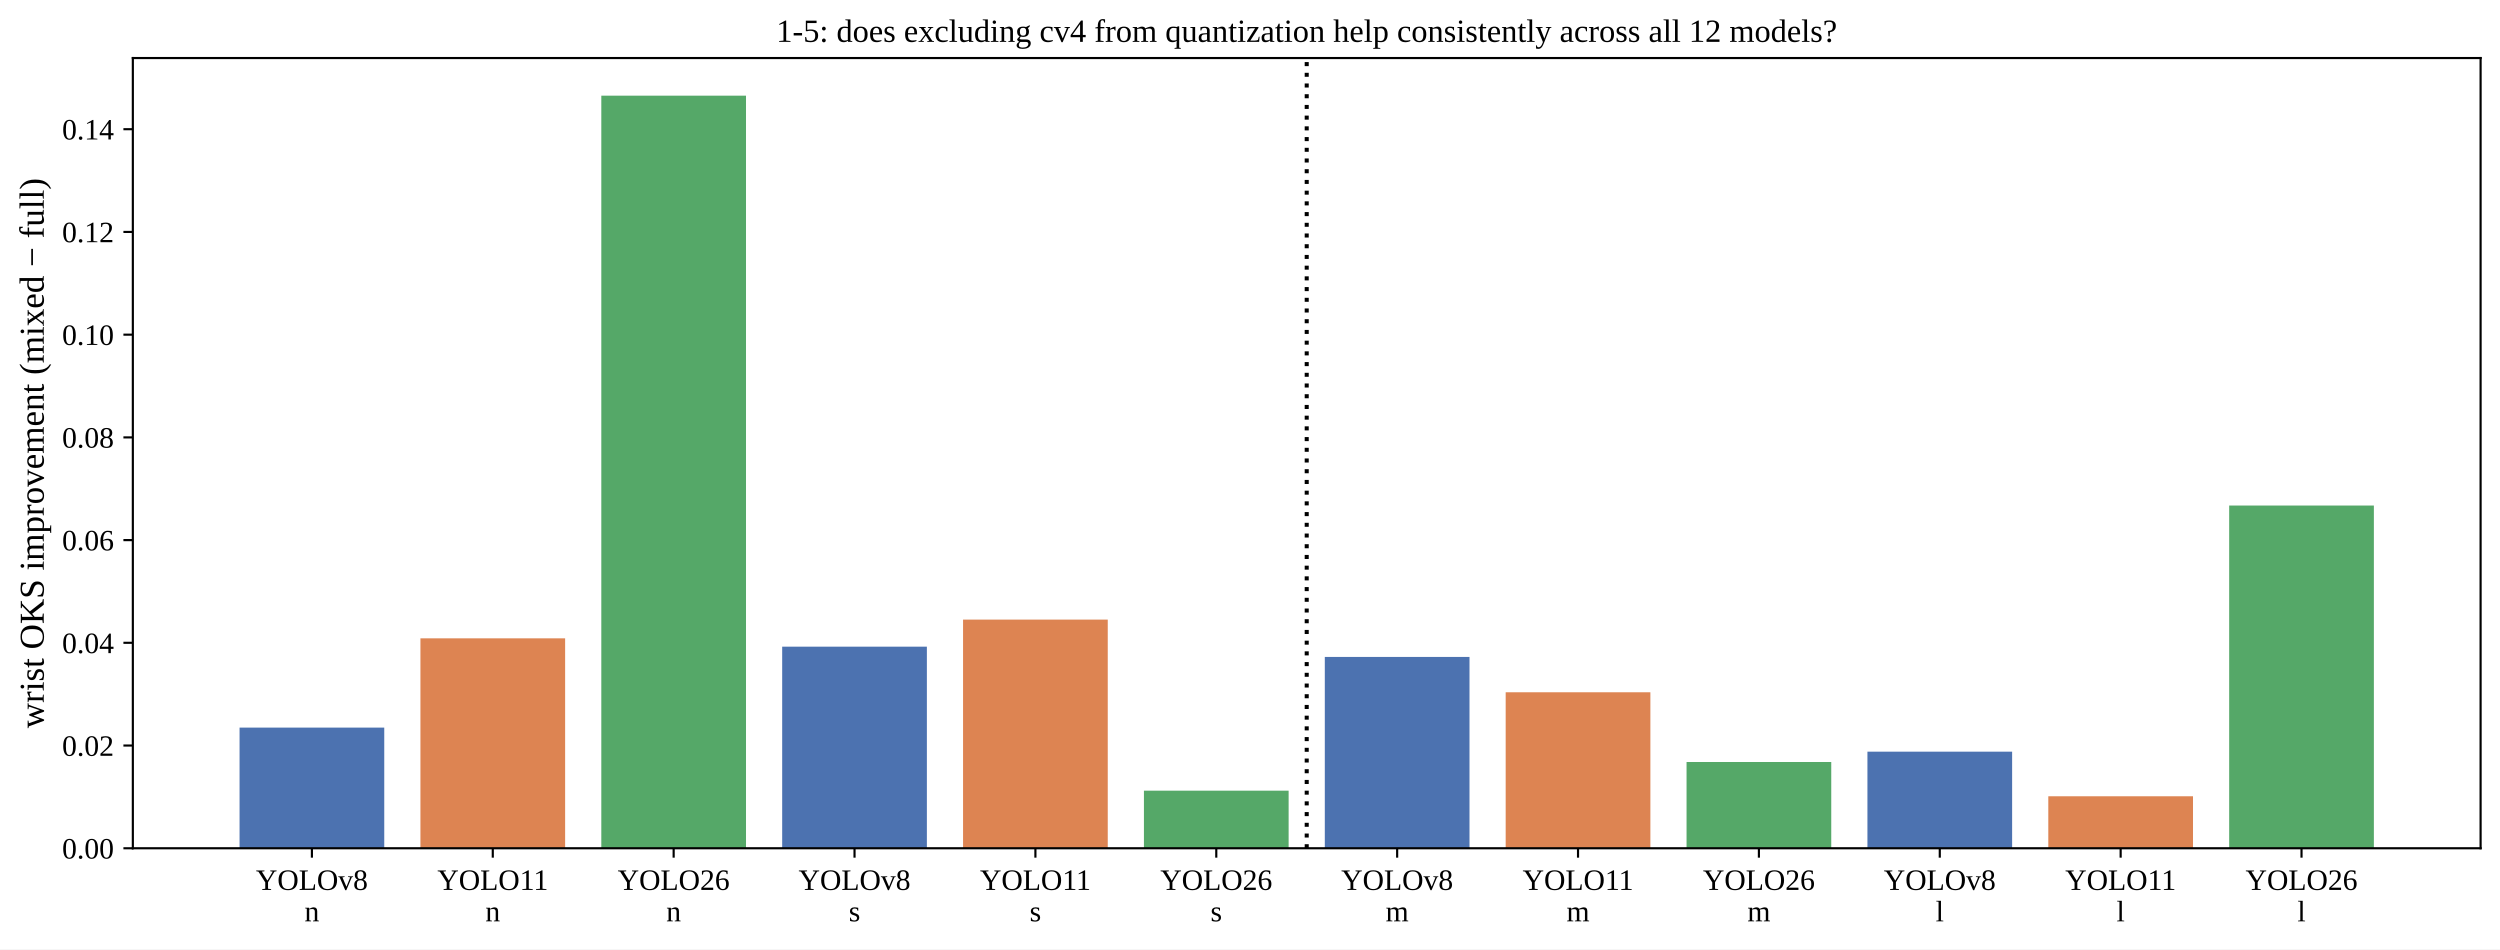
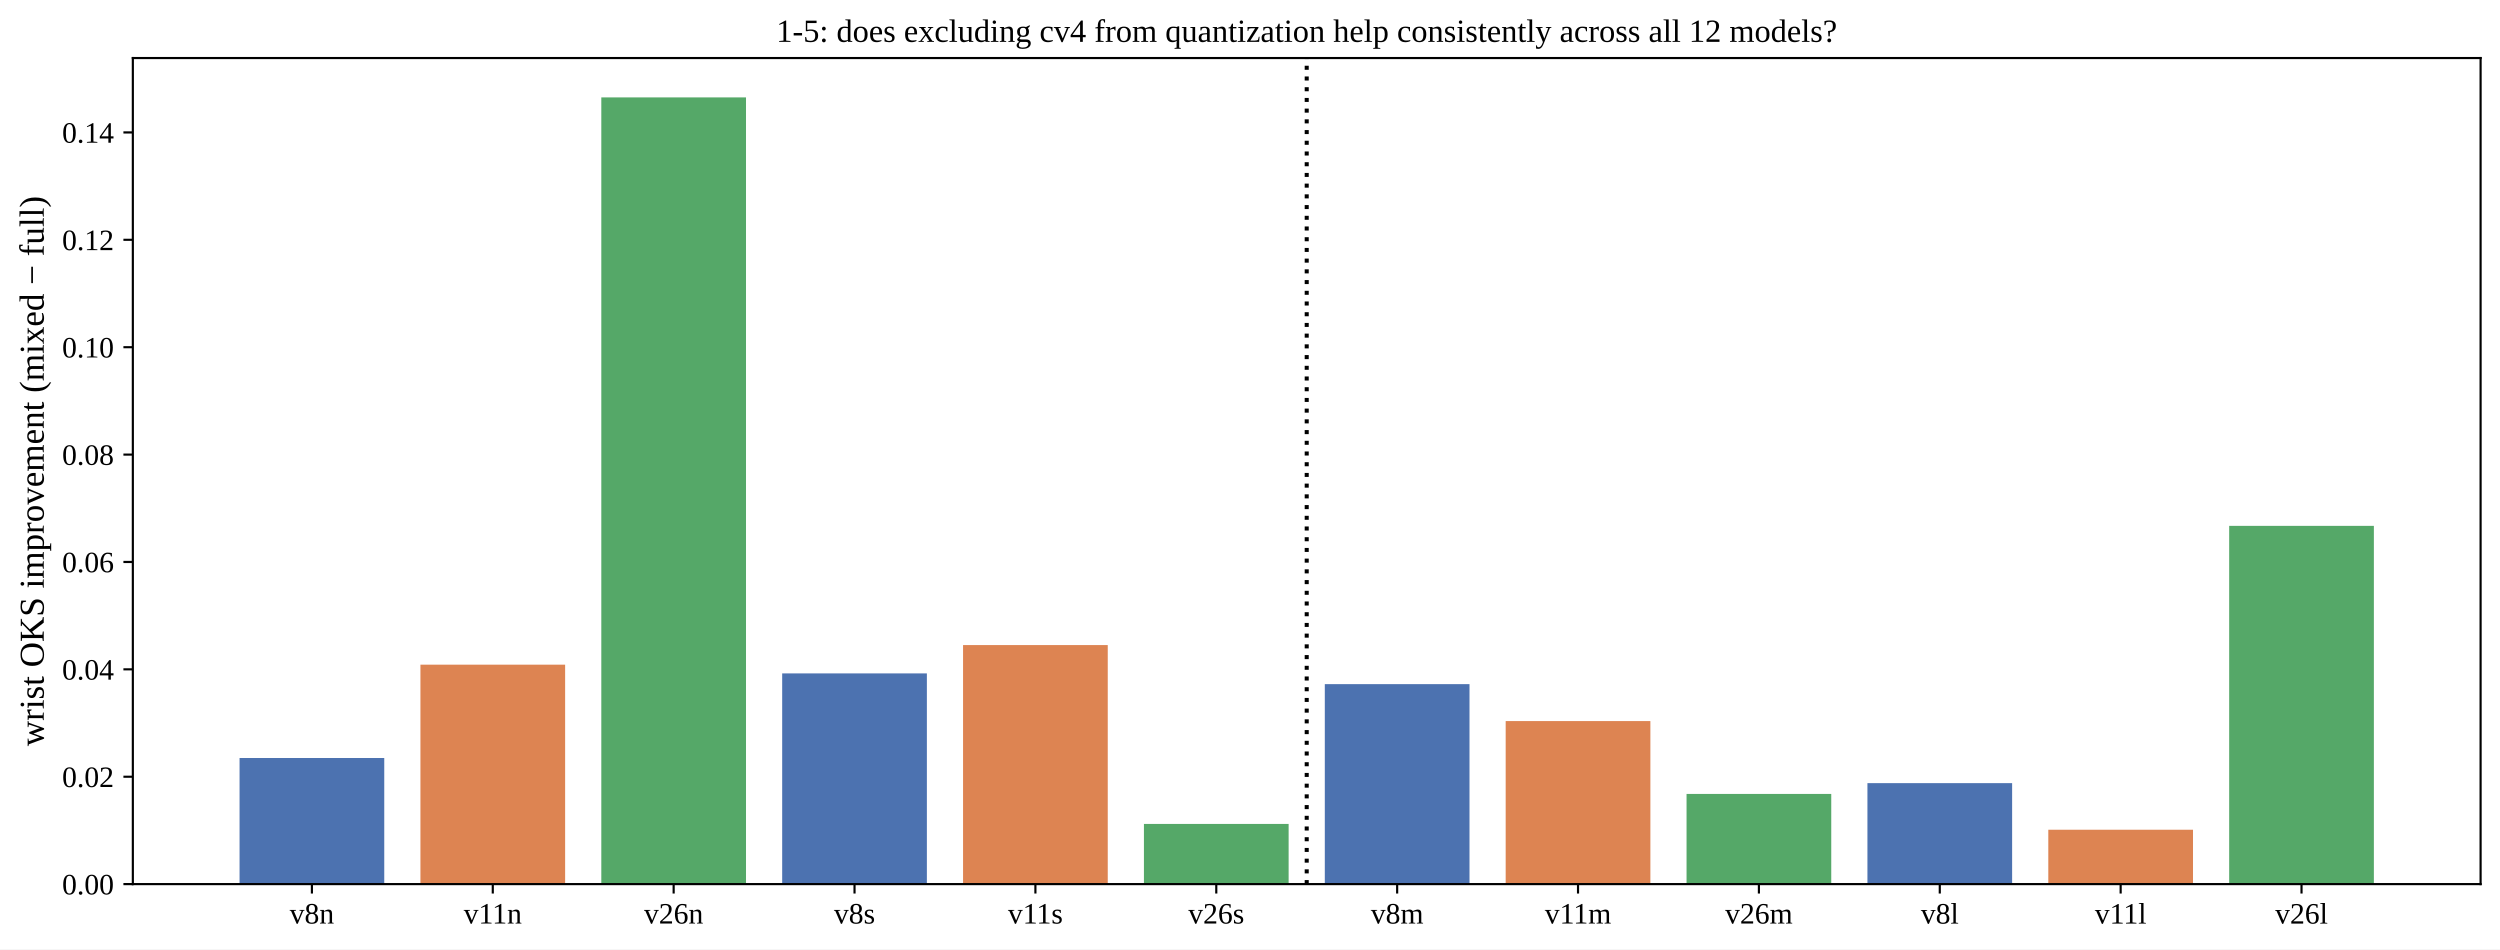
<svg xmlns="http://www.w3.org/2000/svg" xmlns:xlink="http://www.w3.org/1999/xlink" width="927.483pt" height="352.211pt" viewBox="0 0 927.483 352.211" version="1.1">
  <defs>
    <style type="text/css">*{stroke-linejoin: round; stroke-linecap: butt}</style>
  </defs>
  <g id="figure_1">
    <g id="patch_1">
      <path d="M 0 352.211  L 927.483 352.211  L 927.483 0  L 0 0  z " style="fill: #ffffff" />
    </g>
    <g id="axes_1">
      <g id="patch_2">
-         <path d="M 49.283 314.7  L 920.283 314.7  L 920.283 21.532  L 49.283 21.532  z " style="fill: #ffffff" />
+         <path d="M 49.283 327.998  L 920.283 327.998  L 920.283 21.532  L 49.283 21.532  z " style="fill: #ffffff" />
      </g>
      <g id="patch_3">
-         <path d="M 88.873 314.7  L 142.556 314.7  L 142.556 269.945  L 88.873 269.945  z " clip-path="url(#p5b68eb3c0b)" style="fill: #4c72b0" />
+         <path d="M 88.873 327.998  L 142.556 327.998  L 142.556 281.214  L 88.873 281.214  z " clip-path="url(#pfe689cd94c)" style="fill: #4c72b0" />
      </g>
      <g id="patch_4">
-         <path d="M 155.977 314.7  L 209.659 314.7  L 209.659 236.812  L 155.977 236.812  z " clip-path="url(#p5b68eb3c0b)" style="fill: #dd8452" />
+         <path d="M 155.977 327.998  L 209.659 327.998  L 209.659 246.578  L 155.977 246.578  z " clip-path="url(#pfe689cd94c)" style="fill: #dd8452" />
      </g>
      <g id="patch_5">
-         <path d="M 223.08 314.7  L 276.763 314.7  L 276.763 35.493  L 223.08 35.493  z " clip-path="url(#p5b68eb3c0b)" style="fill: #55a868" />
+         <path d="M 223.08 327.998  L 276.763 327.998  L 276.763 36.126  L 223.08 36.126  z " clip-path="url(#pfe689cd94c)" style="fill: #55a868" />
      </g>
      <g id="patch_6">
-         <path d="M 290.183 314.7  L 343.866 314.7  L 343.866 239.908  L 290.183 239.908  z " clip-path="url(#p5b68eb3c0b)" style="fill: #4c72b0" />
+         <path d="M 290.183 327.998  L 343.866 327.998  L 343.866 249.814  L 290.183 249.814  z " clip-path="url(#pfe689cd94c)" style="fill: #4c72b0" />
      </g>
      <g id="patch_7">
-         <path d="M 357.286 314.7  L 410.969 314.7  L 410.969 229.87  L 357.286 229.87  z " clip-path="url(#p5b68eb3c0b)" style="fill: #dd8452" />
+         <path d="M 357.286 327.998  L 410.969 327.998  L 410.969 239.321  L 357.286 239.321  z " clip-path="url(#pfe689cd94c)" style="fill: #dd8452" />
      </g>
      <g id="patch_8">
-         <path d="M 424.39 314.7  L 478.072 314.7  L 478.072 293.344  L 424.39 293.344  z " clip-path="url(#p5b68eb3c0b)" style="fill: #55a868" />
+         <path d="M 424.39 327.998  L 478.072 327.998  L 478.072 305.674  L 424.39 305.674  z " clip-path="url(#pfe689cd94c)" style="fill: #55a868" />
      </g>
      <g id="patch_9">
-         <path d="M 491.493 314.7  L 545.175 314.7  L 545.175 243.73  L 491.493 243.73  z " clip-path="url(#p5b68eb3c0b)" style="fill: #4c72b0" />
+         <path d="M 491.493 327.998  L 545.175 327.998  L 545.175 253.809  L 491.493 253.809  z " clip-path="url(#pfe689cd94c)" style="fill: #4c72b0" />
      </g>
      <g id="patch_10">
-         <path d="M 558.596 314.7  L 612.279 314.7  L 612.279 256.831  L 558.596 256.831  z " clip-path="url(#p5b68eb3c0b)" style="fill: #dd8452" />
+         <path d="M 558.596 327.998  L 612.279 327.998  L 612.279 267.505  L 558.596 267.505  z " clip-path="url(#pfe689cd94c)" style="fill: #dd8452" />
      </g>
      <g id="patch_11">
-         <path d="M 625.699 314.7  L 679.382 314.7  L 679.382 282.698  L 625.699 282.698  z " clip-path="url(#p5b68eb3c0b)" style="fill: #55a868" />
+         <path d="M 625.699 327.998  L 679.382 327.998  L 679.382 294.545  L 625.699 294.545  z " clip-path="url(#pfe689cd94c)" style="fill: #55a868" />
      </g>
      <g id="patch_12">
-         <path d="M 692.803 314.7  L 746.485 314.7  L 746.485 278.86  L 692.803 278.86  z " clip-path="url(#p5b68eb3c0b)" style="fill: #4c72b0" />
+         <path d="M 692.803 327.998  L 746.485 327.998  L 746.485 290.533  L 692.803 290.533  z " clip-path="url(#pfe689cd94c)" style="fill: #4c72b0" />
      </g>
      <g id="patch_13">
-         <path d="M 759.906 314.7  L 813.588 314.7  L 813.588 295.414  L 759.906 295.414  z " clip-path="url(#p5b68eb3c0b)" style="fill: #dd8452" />
+         <path d="M 759.906 327.998  L 813.588 327.998  L 813.588 307.838  L 759.906 307.838  z " clip-path="url(#pfe689cd94c)" style="fill: #dd8452" />
      </g>
      <g id="patch_14">
-         <path d="M 827.009 314.7  L 880.692 314.7  L 880.692 187.557  L 827.009 187.557  z " clip-path="url(#p5b68eb3c0b)" style="fill: #55a868" />
+         <path d="M 827.009 327.998  L 880.692 327.998  L 880.692 195.088  L 827.009 195.088  z " clip-path="url(#pfe689cd94c)" style="fill: #55a868" />
      </g>
      <g id="matplotlib.axis_1">
        <g id="xtick_1">
          <g id="line2d_1">
            <defs>
-               <path id="m1d5f6656e9" d="M 0 0  L 0 3.5  " style="stroke: #000000; stroke-width: 0.8" />
+               <path id="m8c117130fd" d="M 0 0  L 0 3.5  " style="stroke: #000000; stroke-width: 0.8" />
            </defs>
            <g>
-               <use xlink:href="#m1d5f6656e9" x="115.715" y="314.7" style="stroke: #000000; stroke-width: 0.8" />
+               <use xlink:href="#m8c117130fd" x="115.715" y="327.998" style="stroke: #000000; stroke-width: 0.8" />
            </g>
          </g>
          <g id="text_1">
-             <text style="font-size: 11px; font-family: 'Times New Roman'" transform="translate(94.93935 330.1511)">YOLOv8</text>
-             <text style="font-size: 11px; font-family: 'Times New Roman'" transform="translate(112.9647 341.801)">n</text>
+             <text style="font-size: 11px; font-family: 'Times New Roman'; text-anchor: middle" x="115.715" y="342.625" transform="rotate(-0 115.7147 342.6254)">v8n</text>
          </g>
        </g>
        <g id="xtick_2">
          <g id="line2d_2">
            <g>
-               <use xlink:href="#m1d5f6656e9" x="182.818" y="314.7" style="stroke: #000000; stroke-width: 0.8" />
+               <use xlink:href="#m8c117130fd" x="182.818" y="327.998" style="stroke: #000000; stroke-width: 0.8" />
            </g>
          </g>
          <g id="text_2">
-             <text style="font-size: 11px; font-family: 'Times New Roman'" transform="translate(162.2463 330.1511)">YOLO11</text>
-             <text style="font-size: 11px; font-family: 'Times New Roman'" transform="translate(180.068 341.801)">n</text>
+             <text style="font-size: 11px; font-family: 'Times New Roman'; text-anchor: middle" x="182.818" y="342.625" transform="rotate(-0 182.818 342.6254)">v11n</text>
          </g>
        </g>
        <g id="xtick_3">
          <g id="line2d_3">
            <g>
-               <use xlink:href="#m1d5f6656e9" x="249.921" y="314.7" style="stroke: #000000; stroke-width: 0.8" />
+               <use xlink:href="#m8c117130fd" x="249.921" y="327.998" style="stroke: #000000; stroke-width: 0.8" />
            </g>
          </g>
          <g id="text_3">
-             <text style="font-size: 11px; font-family: 'Times New Roman'" transform="translate(229.1458 330.1511)">YOLO26</text>
-             <text style="font-size: 11px; font-family: 'Times New Roman'" transform="translate(247.1712 341.801)">n</text>
+             <text style="font-size: 11px; font-family: 'Times New Roman'; text-anchor: middle" x="249.921" y="342.625" transform="rotate(-0 249.9212 342.6254)">v26n</text>
          </g>
        </g>
        <g id="xtick_4">
          <g id="line2d_4">
            <g>
-               <use xlink:href="#m1d5f6656e9" x="317.024" y="314.7" style="stroke: #000000; stroke-width: 0.8" />
+               <use xlink:href="#m8c117130fd" x="317.024" y="327.998" style="stroke: #000000; stroke-width: 0.8" />
            </g>
          </g>
          <g id="text_4">
-             <text style="font-size: 11px; font-family: 'Times New Roman'" transform="translate(296.2491 330.1511)">YOLOv8</text>
-             <text style="font-size: 11px; font-family: 'Times New Roman'" transform="translate(314.8837 341.801)">s</text>
+             <text style="font-size: 11px; font-family: 'Times New Roman'; text-anchor: middle" x="317.024" y="342.625" transform="rotate(-0 317.0245 342.6254)">v8s</text>
          </g>
        </g>
        <g id="xtick_5">
          <g id="line2d_5">
            <g>
-               <use xlink:href="#m1d5f6656e9" x="384.128" y="314.7" style="stroke: #000000; stroke-width: 0.8" />
+               <use xlink:href="#m8c117130fd" x="384.128" y="327.998" style="stroke: #000000; stroke-width: 0.8" />
            </g>
          </g>
          <g id="text_5">
-             <text style="font-size: 11px; font-family: 'Times New Roman'" transform="translate(363.556 330.1511)">YOLO11</text>
-             <text style="font-size: 11px; font-family: 'Times New Roman'" transform="translate(381.987 341.801)">s</text>
+             <text style="font-size: 11px; font-family: 'Times New Roman'; text-anchor: middle" x="384.128" y="342.625" transform="rotate(-0 384.1277 342.6254)">v11s</text>
          </g>
        </g>
        <g id="xtick_6">
          <g id="line2d_6">
            <g>
-               <use xlink:href="#m1d5f6656e9" x="451.231" y="314.7" style="stroke: #000000; stroke-width: 0.8" />
+               <use xlink:href="#m8c117130fd" x="451.231" y="327.998" style="stroke: #000000; stroke-width: 0.8" />
            </g>
          </g>
          <g id="text_6">
-             <text style="font-size: 11px; font-family: 'Times New Roman'" transform="translate(430.4555 330.1511)">YOLO26</text>
-             <text style="font-size: 11px; font-family: 'Times New Roman'" transform="translate(449.0902 341.801)">s</text>
+             <text style="font-size: 11px; font-family: 'Times New Roman'; text-anchor: middle" x="451.231" y="342.625" transform="rotate(-0 451.2309 342.6254)">v26s</text>
          </g>
        </g>
        <g id="xtick_7">
          <g id="line2d_7">
            <g>
-               <use xlink:href="#m1d5f6656e9" x="518.334" y="314.7" style="stroke: #000000; stroke-width: 0.8" />
+               <use xlink:href="#m8c117130fd" x="518.334" y="327.998" style="stroke: #000000; stroke-width: 0.8" />
            </g>
          </g>
          <g id="text_7">
-             <text style="font-size: 11px; font-family: 'Times New Roman'" transform="translate(497.5588 330.1511)">YOLOv8</text>
-             <text style="font-size: 11px; font-family: 'Times New Roman'" transform="translate(514.0562 341.801)">m</text>
+             <text style="font-size: 11px; font-family: 'Times New Roman'; text-anchor: middle" x="518.334" y="342.625" transform="rotate(-0 518.3342 342.6254)">v8m</text>
          </g>
        </g>
        <g id="xtick_8">
          <g id="line2d_8">
            <g>
-               <use xlink:href="#m1d5f6656e9" x="585.437" y="314.7" style="stroke: #000000; stroke-width: 0.8" />
+               <use xlink:href="#m8c117130fd" x="585.437" y="327.998" style="stroke: #000000; stroke-width: 0.8" />
            </g>
          </g>
          <g id="text_8">
-             <text style="font-size: 11px; font-family: 'Times New Roman'" transform="translate(564.8657 330.1511)">YOLO11</text>
-             <text style="font-size: 11px; font-family: 'Times New Roman'" transform="translate(581.1594 341.801)">m</text>
+             <text style="font-size: 11px; font-family: 'Times New Roman'; text-anchor: middle" x="585.437" y="342.625" transform="rotate(-0 585.4374 342.6254)">v11m</text>
          </g>
        </g>
        <g id="xtick_9">
          <g id="line2d_9">
            <g>
-               <use xlink:href="#m1d5f6656e9" x="652.541" y="314.7" style="stroke: #000000; stroke-width: 0.8" />
+               <use xlink:href="#m8c117130fd" x="652.541" y="327.998" style="stroke: #000000; stroke-width: 0.8" />
            </g>
          </g>
          <g id="text_9">
-             <text style="font-size: 11px; font-family: 'Times New Roman'" transform="translate(631.7652 330.1511)">YOLO26</text>
-             <text style="font-size: 11px; font-family: 'Times New Roman'" transform="translate(648.2627 341.801)">m</text>
+             <text style="font-size: 11px; font-family: 'Times New Roman'; text-anchor: middle" x="652.541" y="342.625" transform="rotate(-0 652.5406 342.6254)">v26m</text>
          </g>
        </g>
        <g id="xtick_10">
          <g id="line2d_10">
            <g>
-               <use xlink:href="#m1d5f6656e9" x="719.644" y="314.7" style="stroke: #000000; stroke-width: 0.8" />
+               <use xlink:href="#m8c117130fd" x="719.644" y="327.998" style="stroke: #000000; stroke-width: 0.8" />
            </g>
          </g>
          <g id="text_10">
-             <text style="font-size: 11px; font-family: 'Times New Roman'" transform="translate(698.8685 330.1511)">YOLOv8</text>
-             <text style="font-size: 11px; font-family: 'Times New Roman'" transform="translate(718.1159 341.8121)">l</text>
+             <text style="font-size: 11px; font-family: 'Times New Roman'; text-anchor: middle" x="719.644" y="342.637" transform="rotate(-0 719.6439 342.6366)">v8l</text>
          </g>
        </g>
        <g id="xtick_11">
          <g id="line2d_11">
            <g>
-               <use xlink:href="#m1d5f6656e9" x="786.747" y="314.7" style="stroke: #000000; stroke-width: 0.8" />
+               <use xlink:href="#m8c117130fd" x="786.747" y="327.998" style="stroke: #000000; stroke-width: 0.8" />
            </g>
          </g>
          <g id="text_11">
-             <text style="font-size: 11px; font-family: 'Times New Roman'" transform="translate(766.1754 330.1511)">YOLO11</text>
-             <text style="font-size: 11px; font-family: 'Times New Roman'" transform="translate(785.2191 341.8121)">l</text>
+             <text style="font-size: 11px; font-family: 'Times New Roman'; text-anchor: middle" x="786.747" y="342.637" transform="rotate(-0 786.7471 342.6366)">v11l</text>
          </g>
        </g>
        <g id="xtick_12">
          <g id="line2d_12">
            <g>
-               <use xlink:href="#m1d5f6656e9" x="853.85" y="314.7" style="stroke: #000000; stroke-width: 0.8" />
+               <use xlink:href="#m8c117130fd" x="853.85" y="327.998" style="stroke: #000000; stroke-width: 0.8" />
            </g>
          </g>
          <g id="text_12">
-             <text style="font-size: 11px; font-family: 'Times New Roman'" transform="translate(833.0749 330.1511)">YOLO26</text>
-             <text style="font-size: 11px; font-family: 'Times New Roman'" transform="translate(852.3224 341.8121)">l</text>
+             <text style="font-size: 11px; font-family: 'Times New Roman'; text-anchor: middle" x="853.85" y="342.637" transform="rotate(-0 853.8503 342.6366)">v26l</text>
          </g>
        </g>
      </g>
      <g id="matplotlib.axis_2">
        <g id="ytick_1">
          <g id="line2d_13">
            <defs>
-               <path id="m2093ad5bcd" d="M 0 0  L -3.5 0  " style="stroke: #000000; stroke-width: 0.8" />
+               <path id="m33fd2245bf" d="M 0 0  L -3.5 0  " style="stroke: #000000; stroke-width: 0.8" />
            </defs>
            <g>
-               <use xlink:href="#m2093ad5bcd" x="49.283" y="314.7" style="stroke: #000000; stroke-width: 0.8" />
+               <use xlink:href="#m33fd2245bf" x="49.283" y="327.998" style="stroke: #000000; stroke-width: 0.8" />
            </g>
          </g>
          <g id="text_13">
-             <text style="font-size: 11px; font-family: 'Times New Roman'; text-anchor: end" x="42.283" y="318.513" transform="rotate(-0 42.28254 318.5131)">0.00</text>
+             <text style="font-size: 11px; font-family: 'Times New Roman'; text-anchor: end" x="42.283" y="331.812" transform="rotate(-0 42.28254 331.812)">0.00</text>
          </g>
        </g>
        <g id="ytick_2">
          <g id="line2d_14">
            <g>
-               <use xlink:href="#m2093ad5bcd" x="49.283" y="276.591" style="stroke: #000000; stroke-width: 0.8" />
+               <use xlink:href="#m33fd2245bf" x="49.283" y="288.161" style="stroke: #000000; stroke-width: 0.8" />
            </g>
          </g>
          <g id="text_14">
-             <text style="font-size: 11px; font-family: 'Times New Roman'; text-anchor: end" x="42.283" y="280.404" transform="rotate(-0 42.28254 280.4042)">0.02</text>
+             <text style="font-size: 11px; font-family: 'Times New Roman'; text-anchor: end" x="42.283" y="291.974" transform="rotate(-0 42.28254 291.9743)">0.02</text>
          </g>
        </g>
        <g id="ytick_3">
          <g id="line2d_15">
            <g>
-               <use xlink:href="#m2093ad5bcd" x="49.283" y="238.482" style="stroke: #000000; stroke-width: 0.8" />
+               <use xlink:href="#m33fd2245bf" x="49.283" y="248.323" style="stroke: #000000; stroke-width: 0.8" />
            </g>
          </g>
          <g id="text_15">
-             <text style="font-size: 11px; font-family: 'Times New Roman'; text-anchor: end" x="42.283" y="242.295" transform="rotate(-0 42.28254 242.2952)">0.04</text>
+             <text style="font-size: 11px; font-family: 'Times New Roman'; text-anchor: end" x="42.283" y="252.137" transform="rotate(-0 42.28254 252.1366)">0.04</text>
          </g>
        </g>
        <g id="ytick_4">
          <g id="line2d_16">
            <g>
-               <use xlink:href="#m2093ad5bcd" x="49.283" y="200.373" style="stroke: #000000; stroke-width: 0.8" />
+               <use xlink:href="#m33fd2245bf" x="49.283" y="208.485" style="stroke: #000000; stroke-width: 0.8" />
            </g>
          </g>
          <g id="text_16">
-             <text style="font-size: 11px; font-family: 'Times New Roman'; text-anchor: end" x="42.283" y="204.186" transform="rotate(-0 42.28254 204.1863)">0.06</text>
+             <text style="font-size: 11px; font-family: 'Times New Roman'; text-anchor: end" x="42.283" y="212.299" transform="rotate(-0 42.28254 212.2989)">0.06</text>
          </g>
        </g>
        <g id="ytick_5">
          <g id="line2d_17">
            <g>
-               <use xlink:href="#m2093ad5bcd" x="49.283" y="162.264" style="stroke: #000000; stroke-width: 0.8" />
+               <use xlink:href="#m33fd2245bf" x="49.283" y="168.648" style="stroke: #000000; stroke-width: 0.8" />
            </g>
          </g>
          <g id="text_17">
-             <text style="font-size: 11px; font-family: 'Times New Roman'; text-anchor: end" x="42.283" y="166.077" transform="rotate(-0 42.28254 166.0773)">0.08</text>
+             <text style="font-size: 11px; font-family: 'Times New Roman'; text-anchor: end" x="42.283" y="172.461" transform="rotate(-0 42.28254 172.4612)">0.08</text>
          </g>
        </g>
        <g id="ytick_6">
          <g id="line2d_18">
            <g>
-               <use xlink:href="#m2093ad5bcd" x="49.283" y="124.155" style="stroke: #000000; stroke-width: 0.8" />
+               <use xlink:href="#m33fd2245bf" x="49.283" y="128.81" style="stroke: #000000; stroke-width: 0.8" />
            </g>
          </g>
          <g id="text_18">
-             <text style="font-size: 11px; font-family: 'Times New Roman'; text-anchor: end" x="42.283" y="127.968" transform="rotate(-0 42.28254 127.9683)">0.10</text>
+             <text style="font-size: 11px; font-family: 'Times New Roman'; text-anchor: end" x="42.283" y="132.624" transform="rotate(-0 42.28254 132.6236)">0.10</text>
          </g>
        </g>
        <g id="ytick_7">
          <g id="line2d_19">
            <g>
-               <use xlink:href="#m2093ad5bcd" x="49.283" y="86.046" style="stroke: #000000; stroke-width: 0.8" />
+               <use xlink:href="#m33fd2245bf" x="49.283" y="88.972" style="stroke: #000000; stroke-width: 0.8" />
            </g>
          </g>
          <g id="text_19">
-             <text style="font-size: 11px; font-family: 'Times New Roman'; text-anchor: end" x="42.283" y="89.859" transform="rotate(-0 42.28254 89.85938)">0.12</text>
+             <text style="font-size: 11px; font-family: 'Times New Roman'; text-anchor: end" x="42.283" y="92.786" transform="rotate(-0 42.28254 92.78587)">0.12</text>
          </g>
        </g>
        <g id="ytick_8">
          <g id="line2d_20">
            <g>
-               <use xlink:href="#m2093ad5bcd" x="49.283" y="47.937" style="stroke: #000000; stroke-width: 0.8" />
+               <use xlink:href="#m33fd2245bf" x="49.283" y="49.135" style="stroke: #000000; stroke-width: 0.8" />
            </g>
          </g>
          <g id="text_20">
-             <text style="font-size: 11px; font-family: 'Times New Roman'; text-anchor: end" x="42.283" y="51.75" transform="rotate(-0 42.28254 51.75042)">0.14</text>
+             <text style="font-size: 11px; font-family: 'Times New Roman'; text-anchor: end" x="42.283" y="52.948" transform="rotate(-0 42.28254 52.94819)">0.14</text>
          </g>
        </g>
        <g id="text_21">
-           <text style="font-size: 13px; font-family: 'Times New Roman'; text-anchor: middle" x="16.227" y="168.116" transform="rotate(-90 16.22687 168.1161)">wrist OKS improvement (mixed − full)</text>
+           <text style="font-size: 13px; font-family: 'Times New Roman'; text-anchor: middle" x="16.227" y="174.765" transform="rotate(-90 16.22687 174.7655)">wrist OKS improvement (mixed − full)</text>
        </g>
      </g>
      <g id="line2d_21">
-         <path d="M 484.783 314.7  L 484.783 21.532  " clip-path="url(#p5b68eb3c0b)" style="fill: none; stroke-dasharray: 1.5,2.475; stroke-dashoffset: 0; stroke: #000000; stroke-width: 1.5" />
+         <path d="M 484.783 327.998  L 484.783 21.532  " clip-path="url(#pfe689cd94c)" style="fill: none; stroke-dasharray: 1.5,2.475; stroke-dashoffset: 0; stroke: #000000; stroke-width: 1.5" />
      </g>
      <g id="patch_15">
-         <path d="M 49.283 314.7  L 49.283 21.532  " style="fill: none; stroke: #000000; stroke-width: 0.8; stroke-linejoin: miter; stroke-linecap: square" />
+         <path d="M 49.283 327.998  L 49.283 21.532  " style="fill: none; stroke: #000000; stroke-width: 0.8; stroke-linejoin: miter; stroke-linecap: square" />
      </g>
      <g id="patch_16">
-         <path d="M 920.283 314.7  L 920.283 21.532  " style="fill: none; stroke: #000000; stroke-width: 0.8; stroke-linejoin: miter; stroke-linecap: square" />
+         <path d="M 920.283 327.998  L 920.283 21.532  " style="fill: none; stroke: #000000; stroke-width: 0.8; stroke-linejoin: miter; stroke-linecap: square" />
      </g>
      <g id="patch_17">
-         <path d="M 49.283 314.7  L 920.283 314.7  " style="fill: none; stroke: #000000; stroke-width: 0.8; stroke-linejoin: miter; stroke-linecap: square" />
+         <path d="M 49.283 327.998  L 920.283 327.998  " style="fill: none; stroke: #000000; stroke-width: 0.8; stroke-linejoin: miter; stroke-linecap: square" />
      </g>
      <g id="patch_18">
        <path d="M 49.283 21.532  L 920.283 21.532  " style="fill: none; stroke: #000000; stroke-width: 0.8; stroke-linejoin: miter; stroke-linecap: square" />
      </g>
      <g id="text_22">
        <text style="font-size: 12px; font-family: 'Times New Roman'; text-anchor: middle" x="484.783" y="15.533" transform="rotate(-0 484.7825 15.5325)">1-5: does excluding cv4 from quantization help consistently across all 12 models?</text>
      </g>
    </g>
  </g>
  <defs>
-     <clipPath id="p5b68eb3c0b">
-       <rect x="49.283" y="21.532" width="871" height="293.167" />
+     <clipPath id="pfe689cd94c">
+       <rect x="49.283" y="21.532" width="871" height="306.466" />
    </clipPath>
  </defs>
</svg>
